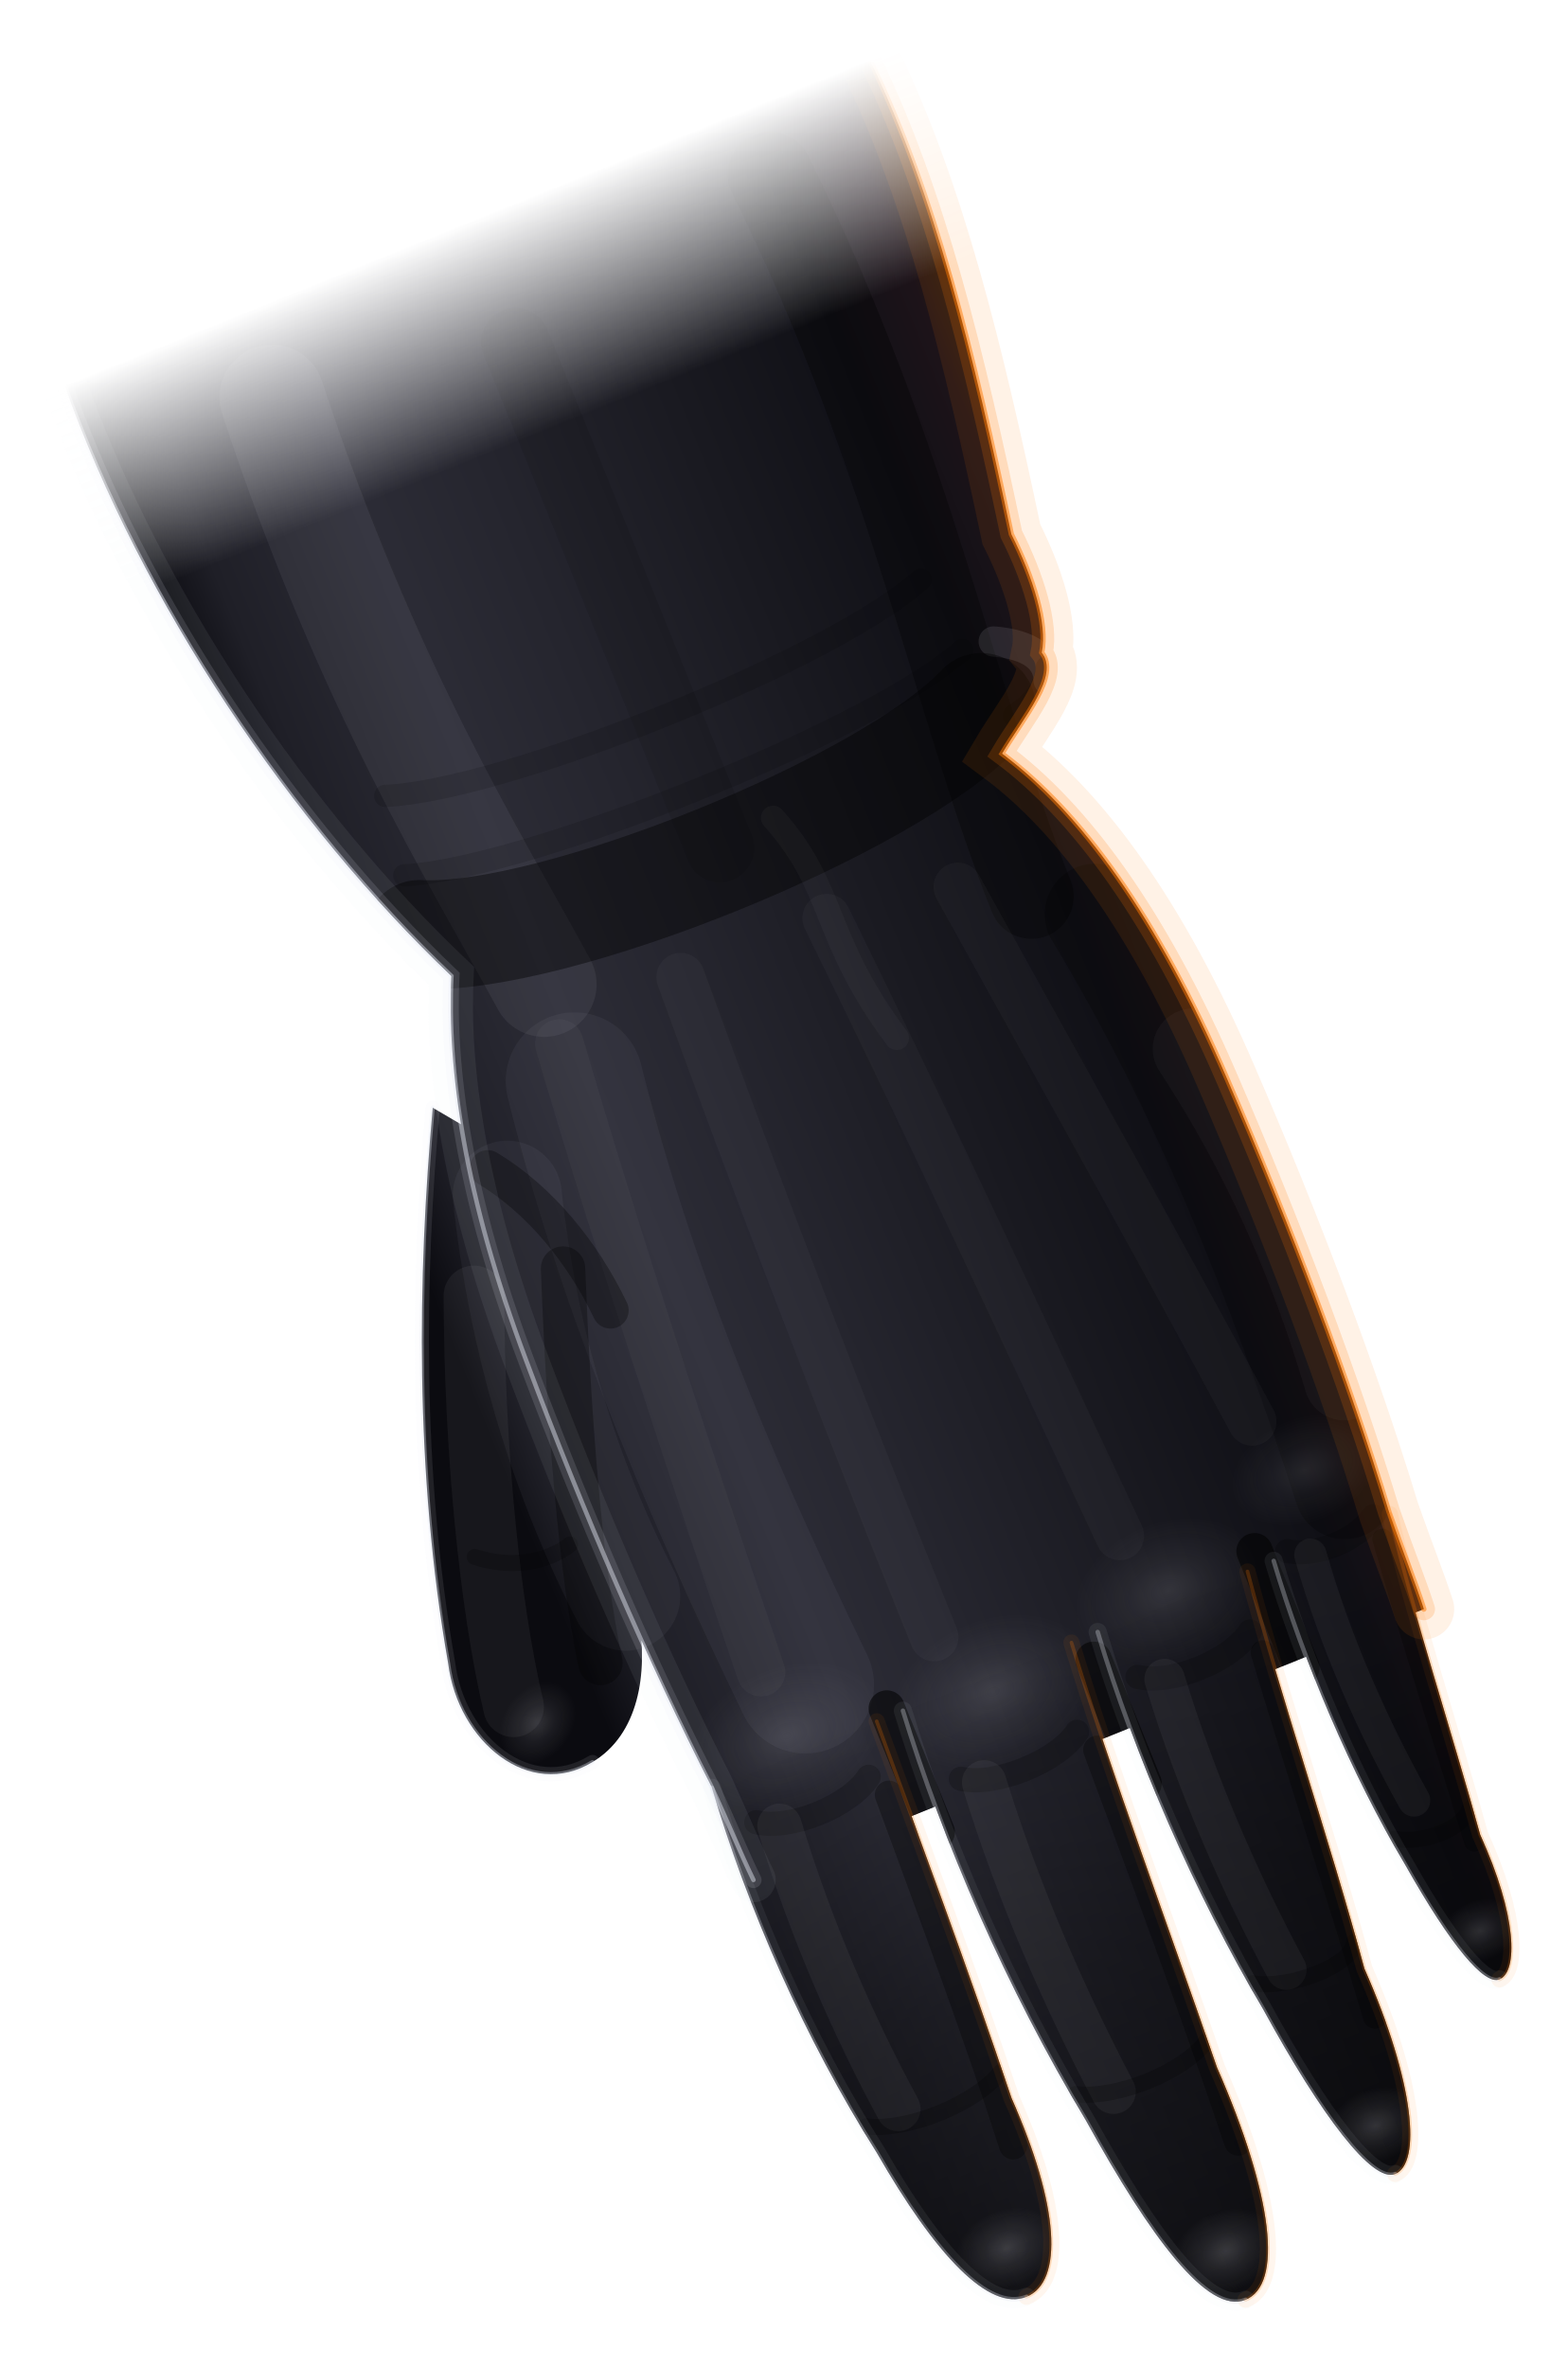
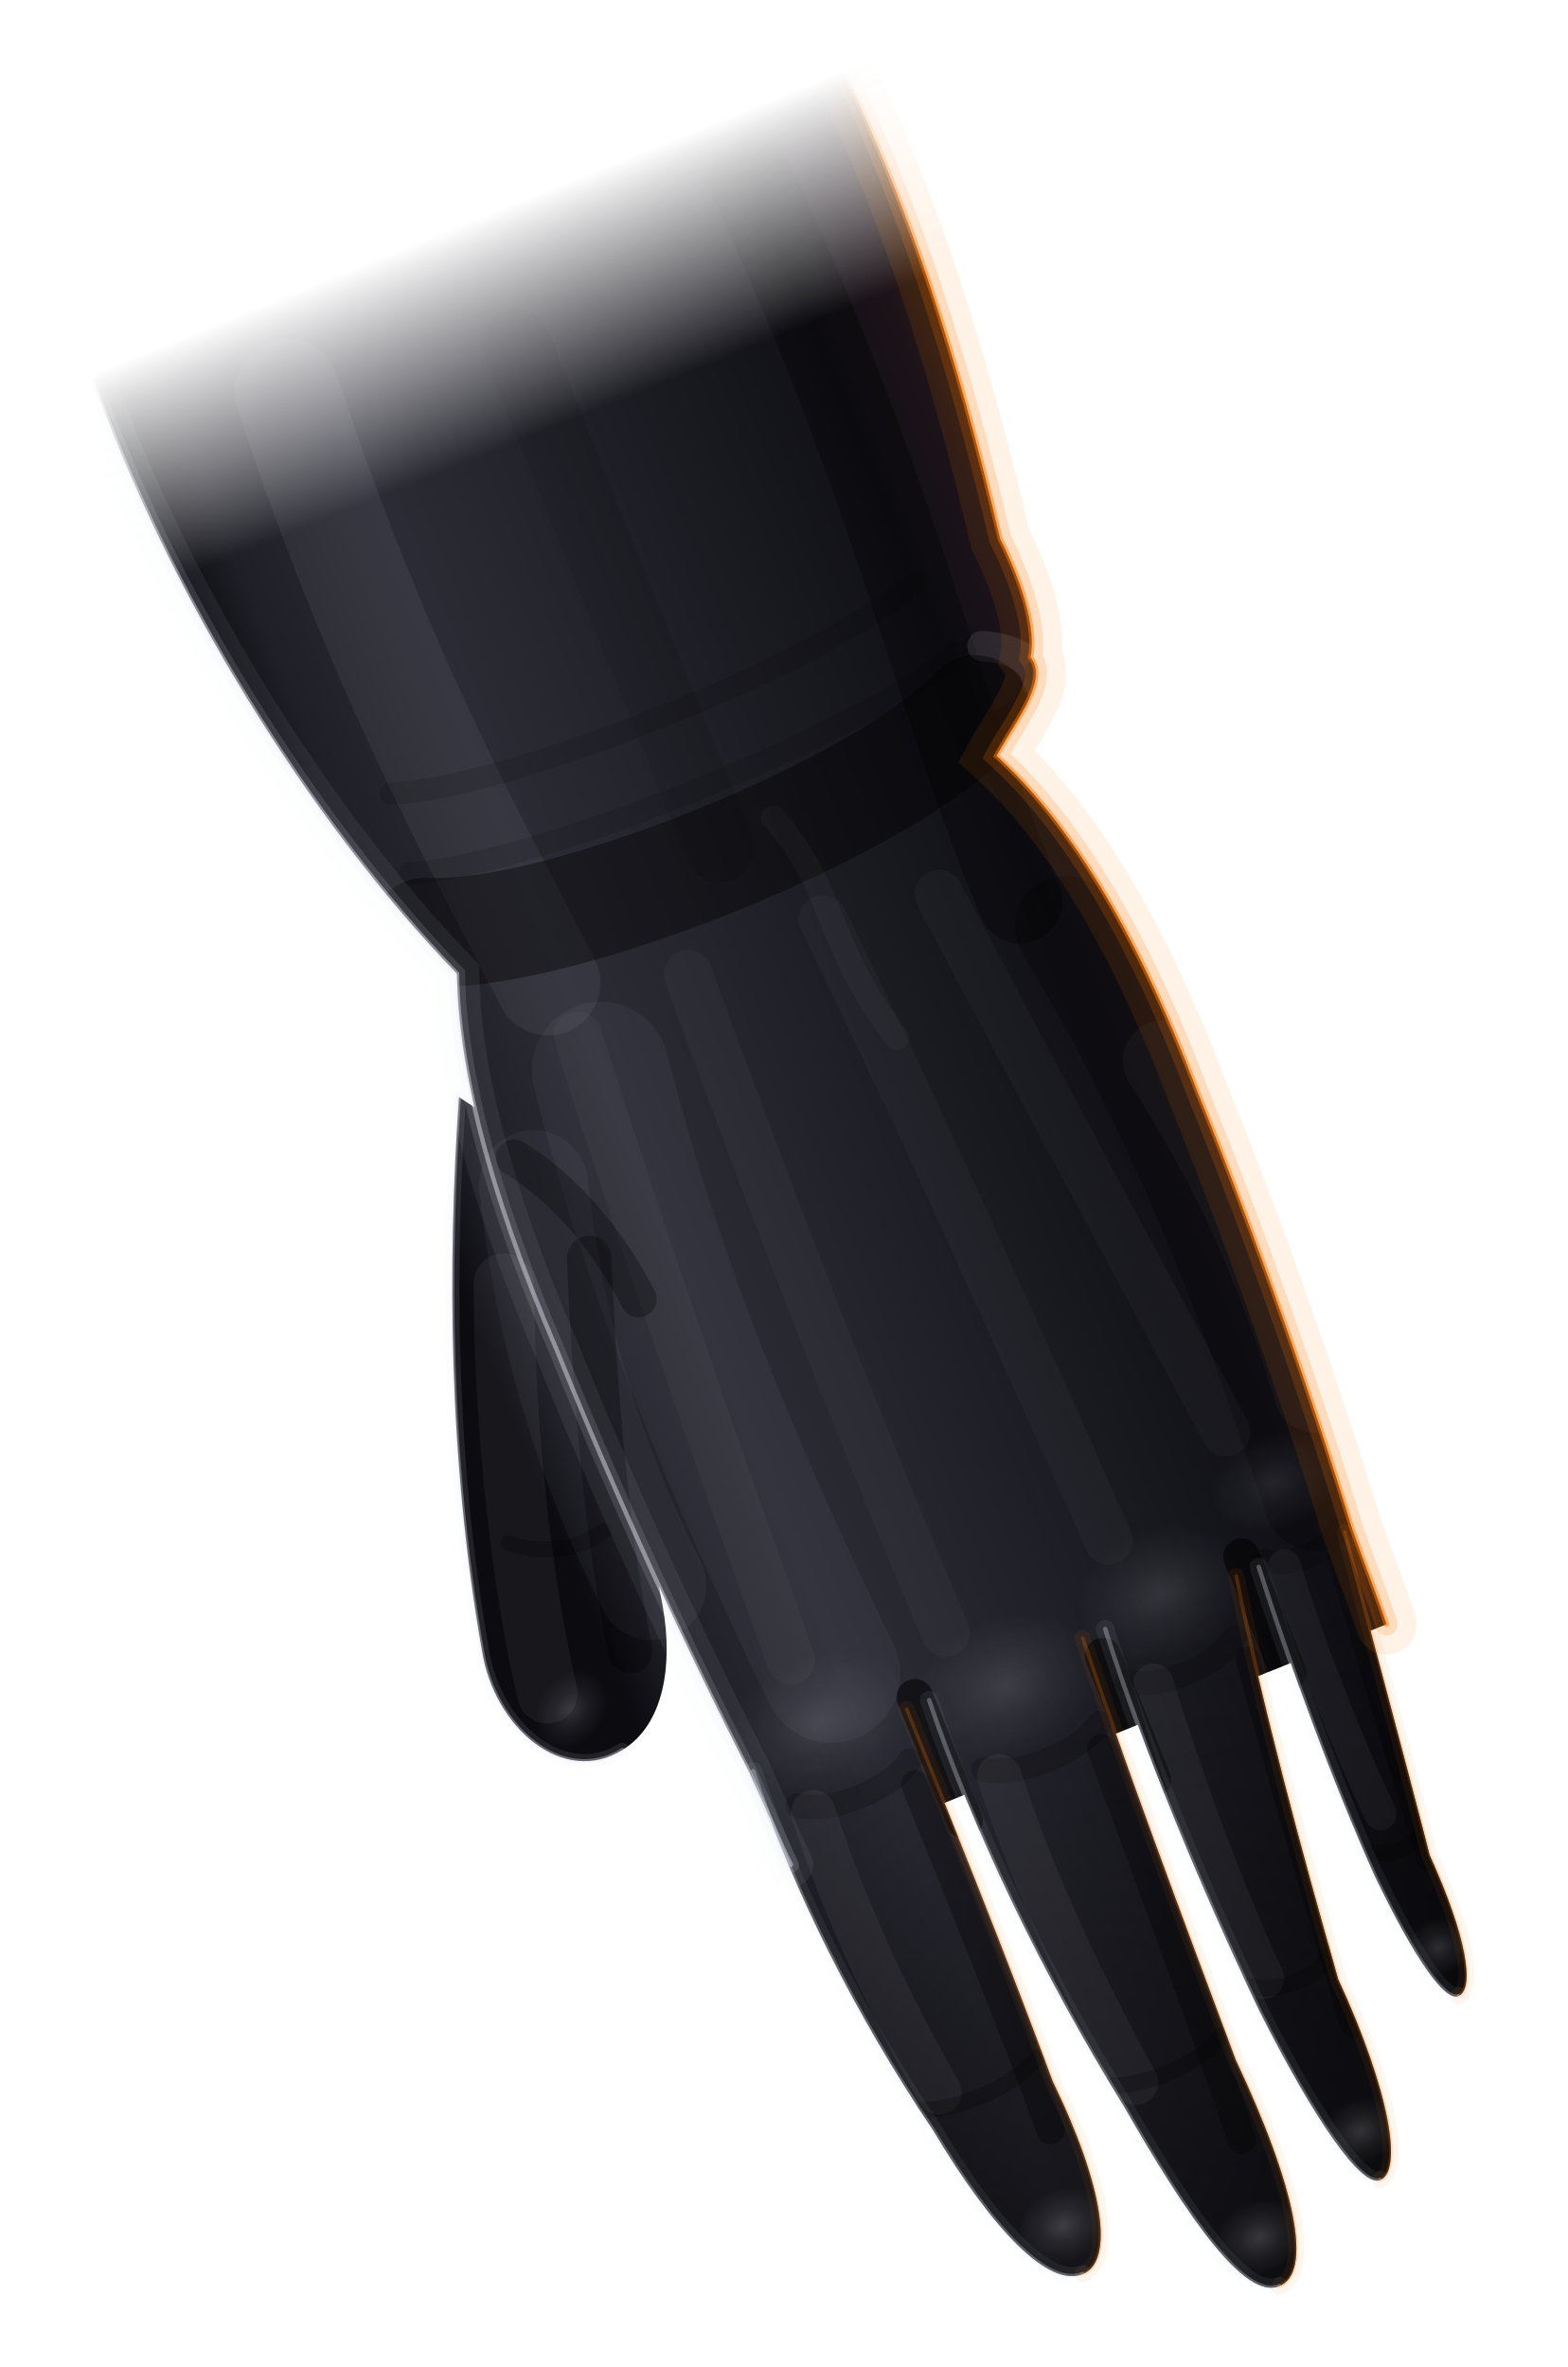
<svg xmlns="http://www.w3.org/2000/svg" viewBox="0 0 970 1465" width="970" height="1465">
  <defs>
-     <linearGradient id="cilindro" gradientUnits="userSpaceOnUse" x1="191" y1="0" x2="621" y2="0">
+     <linearGradient id="cilindro" gradientUnits="userSpaceOnUse" x1="205" y1="0" x2="607" y2="0">
      <stop offset="0" stop-color="#0B0B10" />
      <stop offset="0.08" stop-color="#1F1F27" />
      <stop offset="0.26" stop-color="#2C2C36" />
      <stop offset="0.42" stop-color="#25252E" />
      <stop offset="0.64" stop-color="#1A1A21" />
      <stop offset="0.85" stop-color="#101016" />
      <stop offset="0.95" stop-color="#1D1319" />
      <stop offset="1" stop-color="#2E1C11" />
    </linearGradient>
    <linearGradient id="desvanece" gradientUnits="userSpaceOnUse" x1="0" y1="86" x2="0" y2="196">
      <stop offset="0" stop-color="#000000" />
      <stop offset="1" stop-color="#FFFFFF" />
    </linearGradient>
    <mask id="pontas" maskUnits="userSpaceOnUse" x="-300" y="-300" width="1600" height="2000">
      <rect x="-300" y="-300" width="1600" height="2000" fill="url(#desvanece)" />
    </mask>
    <radialGradient id="realce">
      <stop offset="0" stop-color="#F2F2FA" stop-opacity="0.9" />
      <stop offset="0.45" stop-color="#F2F2FA" stop-opacity="0.4" />
      <stop offset="1" stop-color="#F2F2FA" stop-opacity="0" />
    </radialGradient>
    <linearGradient id="dedosNaSombra" gradientUnits="userSpaceOnUse" x1="0" y1="846" x2="0" y2="1190">
      <stop offset="0" stop-color="#000000" stop-opacity="0" />
      <stop offset="0.45" stop-color="#000000" stop-opacity="0.34" />
      <stop offset="1" stop-color="#000000" stop-opacity="0.62" />
    </linearGradient>
-     <path id="silhueta" d="       M 191 86       C 186 200 214 330 259 429       C 240 470 224 532 222 620       C 220 700 222 782 228 849       C 229 870 229 886 230 900       L 588 900       C 589 886 589 870 590 849       C 596 782 598 700 596 620       C 594 532 578 470 553 429       C 570 416 594 404 590 390       C 598 378 600 354 598 330       C 614 240 626 160 621 86 Z        M 226 486       C 188 560 150 650 130 744       C 120 782 142 822 178 816       C 204 812 220 786 226 758       C 240 692 262 620 280 556 Z        M 228 850       C 222 912 224 982 236 1048       C 244 1106 258 1142 278 1142       C 298 1142 310 1106 308 1048       C 312 982 314 912 316 850 Z        M 330 850       C 324 918 326 996 338 1072       C 346 1138 358 1184 378 1184       C 398 1184 410 1142 408 1072       C 412 996 414 918 420 850 Z        M 434 850       C 428 914 430 988 440 1054       C 447 1114 458 1154 470 1154       C 484 1154 496 1116 494 1054       C 502 988 506 914 514 850 Z        M 528 850       C 523 902 524 962 532 1014       C 538 1060 546 1084 554 1084       C 564 1084 574 1058 572 1014       C 578 962 582 902 590 850 Z" />
+     <path id="silhueta" d="       M 205 86       C 200 200 222 330 262 429       C 246 470 236 532 238 620       C 238 700 242 782 248 849       C 249 870 249 886 250 900       L 568 900       C 569 886 569 870 570 849       C 576 782 580 700 580 620       C 582 532 570 470 550 429       C 566 416 588 404 584 390       C 592 378 594 354 592 330       C 606 240 612 160 607 86 Z        M 240 486       C 204 560 168 650 148 744       C 139 782 160 822 194 816       C 218 812 233 786 239 758       C 252 692 272 620 289 556 Z        M 250 850       C 246 912 252 982 266 1048       C 275 1106 290 1142 308 1142       C 325 1142 334 1106 330 1048       C 332 982 332 912 332 850 Z        M 344 850       C 340 918 345 996 358 1072       C 367 1138 378 1184 396 1184       C 414 1184 422 1142 418 1072       C 420 996 422 918 426 850 Z        M 438 850       C 433 914 434 988 438 1054       C 443 1114 452 1154 462 1154       C 474 1154 483 1116 480 1054       C 487 988 496 914 508 850 Z        M 520 850       C 516 902 514 962 516 1014       C 519 1060 525 1084 532 1084       C 541 1084 547 1058 545 1014       C 552 962 559 902 566 850 Z" />
    <clipPath id="corpo">
      <use href="#silhueta" />
    </clipPath>
-     <path id="ladoD" d="M621 86 C 626 160 614 240 598 330       C 600 354 598 378 590 390 C 594 404 570 416 553 429       C 578 470 594 532 596 620 C 598 700 596 782 590 849       C 589 870 589 886 588 900" />
-     <path id="ladoE" d="M191 86 C 186 200 214 330 259 429       C 240 470 224 532 222 620 C 220 700 222 782 228 849       C 229 870 229 886 230 900" />
-     <path id="ladoPolegar" d="M226 486 C 188 560 150 650 130 744       C 120 782 142 822 178 816" />
+     <path id="ladoD" d="M607 86 C 612 160 606 240 592 330       C 594 354 592 378 584 390 C 588 404 566 416 550 429       C 570 470 582 532 580 620 C 580 700 576 782 570 849       C 569 870 569 886 568 900" />
+     <path id="ladoE" d="M205 86 C 200 200 222 330 262 429       C 246 470 236 532 238 620 C 238 700 242 782 248 849       C 249 870 249 886 250 900" />
+     <path id="ladoPolegar" d="M240 486 C 204 560 168 650 148 744       C 139 782 160 822 194 816" />
    <g id="dedosE" fill="none">
-       <path d="M228 850 C 222 912 224 982 236 1048 C 244 1106 258 1142 278 1142" />
-       <path d="M330 850 C 324 918 326 996 338 1072 C 346 1138 358 1184 378 1184" />
-       <path d="M434 850 C 428 914 430 988 440 1054 C 447 1114 458 1154 470 1154" />
-       <path d="M528 850 C 523 902 524 962 532 1014 C 538 1060 546 1084 554 1084" />
+       <path d="M250 850 C 246 912 252 982 266 1048 C 275 1106 290 1142 308 1142" />
+       <path d="M344 850 C 340 918 345 996 358 1072 C 367 1138 378 1184 396 1184" />
+       <path d="M438 850 C 433 914 434 988 438 1054 C 443 1114 452 1154 462 1154" />
+       <path d="M520 850 C 516 902 514 962 516 1014 C 519 1060 525 1084 532 1084" />
    </g>
    <g id="dedosD" fill="none">
-       <path d="M316 850 C 314 912 312 982 308 1048 C 310 1106 298 1142 278 1142" />
-       <path d="M420 850 C 414 918 412 996 408 1072 C 410 1142 398 1184 378 1184" />
-       <path d="M514 850 C 506 914 502 988 494 1054 C 496 1116 484 1154 470 1154" />
-       <path d="M590 850 C 582 902 578 962 572 1014 C 574 1058 564 1084 554 1084" />
+       <path d="M332 850 C 332 912 332 982 330 1048 C 334 1106 325 1142 308 1142" />
+       <path d="M426 850 C 422 918 420 996 418 1072 C 422 1142 414 1184 396 1184" />
+       <path d="M508 850 C 496 914 487 988 480 1054 C 483 1116 474 1154 462 1154" />
+       <path d="M566 850 C 559 902 552 962 545 1014 C 547 1058 541 1084 532 1084" />
    </g>
  </defs>
  <g transform="translate(-61.5 -0.25) scale(1.25)">
    <g transform="rotate(-22 406 421)">
      <g mask="url(#pontas)">
        <use href="#silhueta" fill="url(#cilindro)" />
        <g clip-path="url(#corpo)" fill="none" stroke-linecap="round">
-           <path d="M284 130 C 274 280 292 380 300 450" stroke="#F2F2FA" stroke-opacity="0.06" stroke-width="52" />
-           <path d="M554 120 C 566 280 540 400 540 500" stroke="#000000" stroke-opacity="0.3" stroke-width="42" />
+           <path d="M292 130 C 282 280 296 380 302 450" stroke="#F2F2FA" stroke-opacity="0.06" stroke-width="52" />
+           <path d="M544 120 C 554 280 532 400 534 500" stroke="#000000" stroke-opacity="0.3" stroke-width="42" />
          <path d="M406 150 C 406 240 406 330 406 420" stroke="#000000" stroke-opacity="0.1" stroke-width="34" />
-           <path d="M570 376 C 586 384 592 394 588 404" stroke="#F2F2FA" stroke-opacity="0.1" stroke-width="15" />
-           <path d="M566 414 C 578 412 586 406 590 398" stroke="#000000" stroke-opacity="0.22" stroke-width="12" />
+           <path d="M564 376 C 580 384 586 394 582 404" stroke="#F2F2FA" stroke-opacity="0.1" stroke-width="15" />
+           <path d="M560 414 C 572 412 580 406 584 398" stroke="#000000" stroke-opacity="0.22" stroke-width="12" />
          <g stroke="#000000" stroke-opacity="0.13" stroke-width="11">
-             <path d="M262 334 C 318 354 494 354 548 334" />
-             <path d="M256 374 C 314 394 500 394 554 374" />
+             <path d="M265 334 C 320 354 492 354 545 334" />
+             <path d="M259 374 C 316 394 497 394 551 374" />
          </g>
-           <path d="M252 404 C 312 432 492 432 552 404" stroke="#000000" stroke-opacity="0.4" stroke-width="54" />
-           <path d="M296 500 C 282 600 282 700 290 820" stroke="#F2F2FA" stroke-opacity="0.045" stroke-width="68" />
-           <path d="M566 520 C 582 620 582 720 574 830" stroke="#000000" stroke-opacity="0.24" stroke-width="50" />
-           <path d="M244 540 C 224 610 218 680 224 746" stroke="#F2F2FA" stroke-opacity="0.045" stroke-width="54" />
-           <path d="M586 600 C 598 660 600 720 594 780" stroke="#F2F2FA" stroke-opacity="0.03" stroke-width="40" />
+           <path d="M255 404 C 314 432 490 432 549 404" stroke="#000000" stroke-opacity="0.4" stroke-width="54" />
+           <path d="M310 500 C 296 600 296 700 304 820" stroke="#F2F2FA" stroke-opacity="0.045" stroke-width="68" />
+           <path d="M550 520 C 566 620 566 720 558 830" stroke="#000000" stroke-opacity="0.24" stroke-width="50" />
+           <path d="M258 540 C 238 610 232 680 238 746" stroke="#F2F2FA" stroke-opacity="0.045" stroke-width="54" />
+           <path d="M570 600 C 582 660 584 720 578 780" stroke="#F2F2FA" stroke-opacity="0.03" stroke-width="40" />
          <path d="M452 540 C 436 480 452 460 436 416" stroke="#F2F2FA" stroke-opacity="0.03" stroke-width="12" />
          <g stroke="#F2F2FA" stroke-opacity="0.03" stroke-width="24">
-             <path d="M296 480 C 286 580 278 700 272 806" />
-             <path d="M364 472 C 360 580 358 700 358 822" />
-             <path d="M442 472 C 450 580 456 700 462 810" />
-             <path d="M508 482 C 520 580 534 690 544 782" />
+             <path d="M306 480 C 298 580 292 700 288 806" />
+             <path d="M368 472 C 364 580 362 700 364 822" />
+             <path d="M440 472 C 448 580 452 700 456 810" />
+             <path d="M498 482 C 508 580 520 690 530 782" />
          </g>
          <g fill="url(#realce)" stroke="none">
-             <ellipse cx="272" cy="840" rx="50" ry="34" opacity="0.14" />
-             <ellipse cx="375" cy="858" rx="52" ry="36" opacity="0.15" />
-             <ellipse cx="474" cy="844" rx="48" ry="34" opacity="0.14" />
-             <ellipse cx="559" cy="814" rx="38" ry="26" opacity="0.12" />
+             <ellipse cx="290" cy="840" rx="46" ry="33" opacity="0.14" />
+             <ellipse cx="382" cy="858" rx="46" ry="34" opacity="0.15" />
+             <ellipse cx="470" cy="844" rx="42" ry="32" opacity="0.14" />
+             <ellipse cx="543" cy="814" rx="32" ry="24" opacity="0.12" />
          </g>
          <rect x="100" y="846" width="700" height="344" fill="url(#dedosNaSombra)" stroke="none" />
          <g stroke="#000000" stroke-opacity="0.2" stroke-width="12">
-             <path d="M242 874 C 256 884 288 884 302 874" />
-             <path d="M344 892 C 358 902 392 902 406 892" />
-             <path d="M444 878 C 458 888 490 888 504 878" />
-             <path d="M536 848 C 548 856 570 856 582 848" />
+             <path d="M264 874 C 278 884 310 884 324 874" />
+             <path d="M356 892 C 370 902 404 902 418 892" />
+             <path d="M438 878 C 452 888 482 888 496 878" />
+             <path d="M524 848 C 534 856 554 856 564 848" />
          </g>
          <g stroke="#000000" stroke-opacity="0.55" stroke-width="18">
-             <path d="M323 846 L 323 912" />
-             <path d="M427 862 L 427 928" />
-             <path d="M521 842 L 521 904" />
+             <path d="M338 846 L 338 912" />
+             <path d="M432 862 L 432 928" />
+             <path d="M514 842 L 514 904" />
          </g>
          <g stroke="#F2F2FA" stroke-opacity="0.05">
-             <path d="M252 880 C 247 934 249 988 254 1032" stroke-width="22" />
-             <path d="M354 898 C 349 956 351 1014 356 1064" stroke-width="22" />
-             <path d="M456 884 C 451 940 453 994 458 1040" stroke-width="20" />
-             <path d="M546 854 C 541 900 543 946 548 986" stroke-width="16" />
+             <path d="M270 880 C 266 934 270 988 276 1032" stroke-width="22" />
+             <path d="M362 898 C 358 956 362 1014 368 1064" stroke-width="22" />
+             <path d="M450 884 C 445 940 444 994 446 1040" stroke-width="20" />
+             <path d="M532 854 C 528 900 528 946 530 986" stroke-width="16" />
          </g>
          <g stroke="#000000" stroke-opacity="0.3">
-             <path d="M308 886 C 306 952 304 1016 300 1070" stroke-width="14" />
-             <path d="M412 904 C 410 976 408 1044 404 1110" stroke-width="14" />
-             <path d="M506 890 C 500 954 496 1016 490 1078" stroke-width="12" />
-             <path d="M582 860 C 576 918 572 970 568 1016" stroke-width="10" />
+             <path d="M322 886 C 322 952 322 1016 320 1070" stroke-width="14" />
+             <path d="M414 904 C 412 976 410 1044 406 1110" stroke-width="14" />
+             <path d="M498 890 C 490 954 484 1016 478 1078" stroke-width="12" />
+             <path d="M558 860 C 552 918 547 970 543 1016" stroke-width="10" />
          </g>
          <g stroke="#000000" stroke-opacity="0.22" stroke-width="8">
-             <path d="M236 1034 C 254 1044 290 1044 308 1034" />
-             <path d="M338 1058 C 356 1068 392 1068 408 1058" />
-             <path d="M440 1040 C 456 1050 490 1050 494 1040" />
-             <path d="M532 1000 C 544 1008 566 1008 572 1000" />
+             <path d="M258 1034 C 276 1044 310 1044 328 1034" />
+             <path d="M350 1058 C 368 1068 400 1068 416 1058" />
+             <path d="M437 1040 C 450 1050 472 1050 482 1040" />
+             <path d="M516 1000 C 526 1008 540 1008 548 1000" />
          </g>
          <g fill="url(#realce)" stroke="none">
-             <ellipse cx="278" cy="1116" rx="26" ry="19" opacity="0.2" />
-             <ellipse cx="378" cy="1158" rx="27" ry="20" opacity="0.2" />
-             <ellipse cx="470" cy="1128" rx="25" ry="18" opacity="0.19" />
-             <ellipse cx="554" cy="1058" rx="20" ry="15" opacity="0.17" />
+             <ellipse cx="308" cy="1116" rx="23" ry="18" opacity="0.2" />
+             <ellipse cx="396" cy="1158" rx="23" ry="18" opacity="0.2" />
+             <ellipse cx="462" cy="1128" rx="21" ry="16" opacity="0.19" />
+             <ellipse cx="532" cy="1058" rx="17" ry="14" opacity="0.17" />
          </g>
-           <path d="M210 580 C 182 650 160 724 152 776" stroke="#F2F2FA" stroke-opacity="0.055" stroke-width="30" />
-           <path d="M256 584 C 230 656 208 726 200 772" stroke="#000000" stroke-opacity="0.3" stroke-width="22" />
-           <path d="M162 700 C 176 712 194 716 208 712" stroke="#000000" stroke-opacity="0.2" stroke-width="8" />
-           <ellipse cx="160" cy="788" rx="22" ry="17" fill="url(#realce)" opacity="0.18" stroke="none" transform="rotate(-32 160 788)" />
-           <path d="M240 524 C 258 548 268 580 270 612" stroke="#000000" stroke-opacity="0.3" stroke-width="18" />
+           <path d="M226 580 C 198 650 178 724 170 776" stroke="#F2F2FA" stroke-opacity="0.055" stroke-width="30" />
+           <path d="M270 584 C 244 656 224 726 216 772" stroke="#000000" stroke-opacity="0.3" stroke-width="22" />
+           <path d="M180 700 C 194 712 212 716 226 712" stroke="#000000" stroke-opacity="0.2" stroke-width="8" />
+           <ellipse cx="178" cy="788" rx="21" ry="16" fill="url(#realce)" opacity="0.18" stroke="none" transform="rotate(-32 178 788)" />
+           <path d="M254 524 C 272 548 282 580 285 612" stroke="#000000" stroke-opacity="0.3" stroke-width="18" />
        </g>
        <g fill="none" stroke-linecap="round">
          <g stroke="#FF7700">
            <use href="#ladoD" stroke-width="30" opacity="0.1" />
            <use href="#ladoD" stroke-width="11" opacity="0.18" />
            <use href="#ladoD" stroke-width="2.6" opacity="0.5" />
            <use href="#dedosD" stroke-width="8" opacity="0.07" />
            <use href="#dedosD" stroke-width="1.8" opacity="0.22" />
          </g>
          <g stroke="#E6EAF6">
            <use href="#ladoE" stroke-width="22" opacity="0.07" />
            <use href="#ladoE" stroke-width="8" opacity="0.13" />
            <use href="#ladoE" stroke-width="2.2" opacity="0.45" />
            <use href="#ladoPolegar" stroke-width="7" opacity="0.1" />
            <use href="#ladoPolegar" stroke-width="2" opacity="0.35" />
            <use href="#dedosE" stroke-width="9" opacity="0.07" />
            <use href="#dedosE" stroke-width="2.2" opacity="0.3" />
          </g>
        </g>
      </g>
    </g>
  </g>
</svg>
